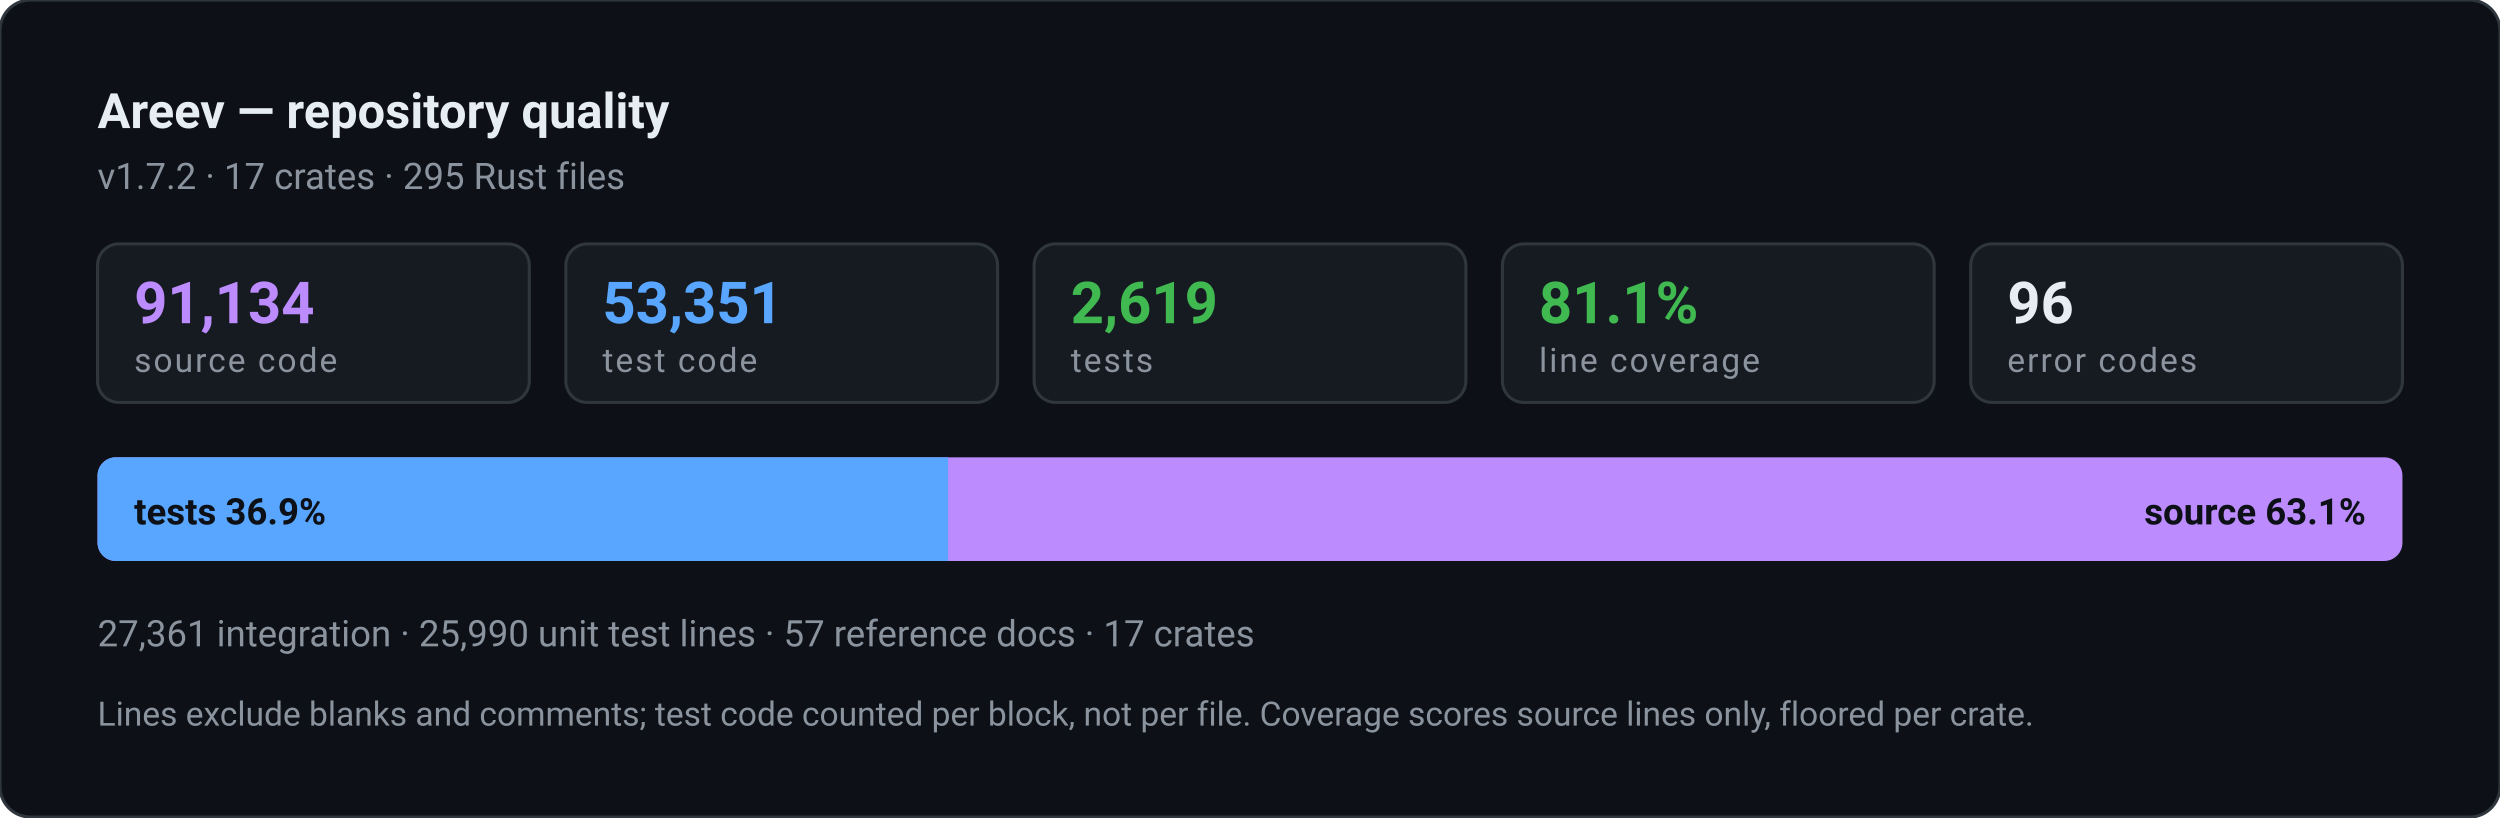
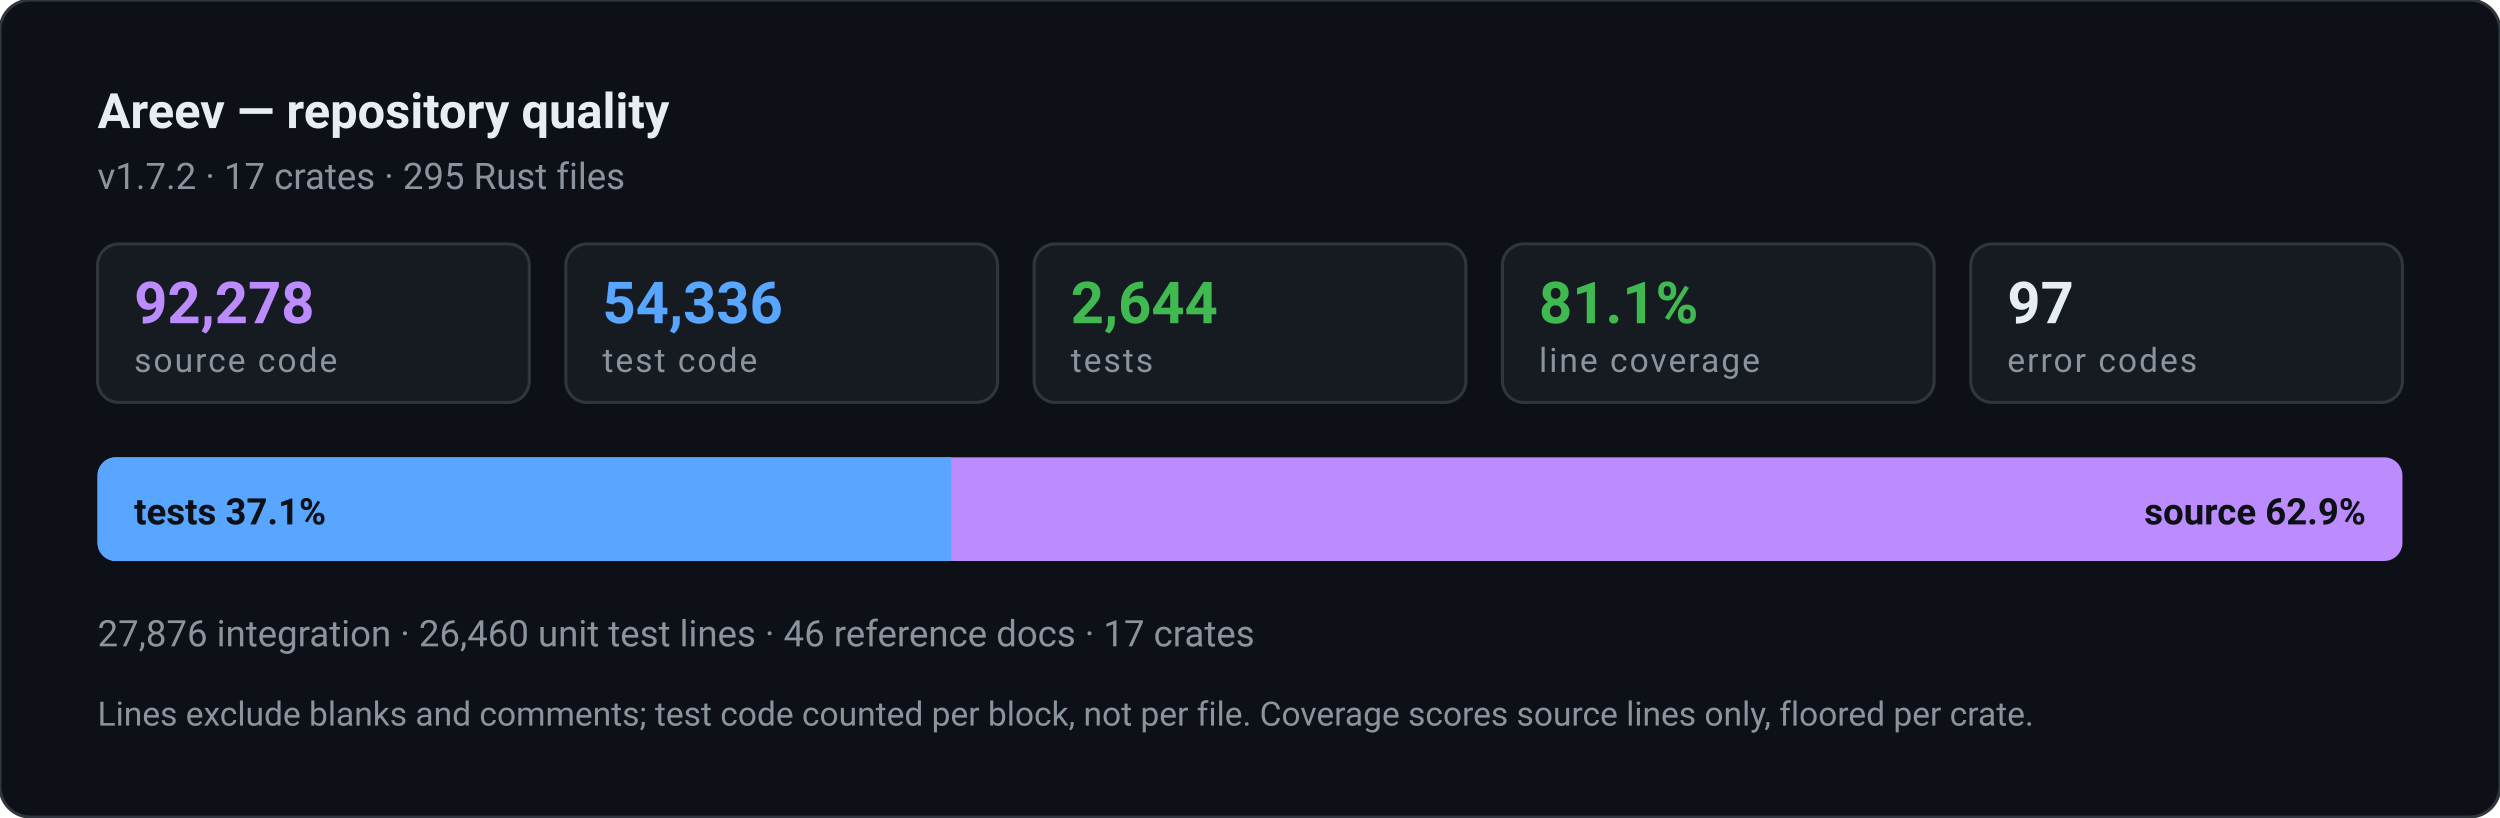
- <svg xmlns="http://www.w3.org/2000/svg" width="820" height="268" viewBox="0 0 820 268" role="img" aria-label="Areev repository quality: 53,351 lines of test code against 91,134 lines of source, 2,619 tests, 81.1% line coverage">
+ <svg xmlns="http://www.w3.org/2000/svg" width="820" height="268" viewBox="0 0 820 268" role="img" aria-label="Areev repository quality: 54,336 lines of test code against 92,278 lines of source, 2,644 tests, 81.1% line coverage">
  <style>text{font-family:ui-sans-serif,-apple-system,"Segoe UI",Roboto,Helvetica,Arial,sans-serif}.n{font-weight:700;font-variant-numeric:tabular-nums}.l{font-size:11px;letter-spacing:.06em;text-transform:uppercase}</style>
  <rect width="820" height="268" rx="10" fill="#0d1117" stroke="#30363d" />
  <text x="32" y="42" class="n" font-size="16" fill="#e6edf3">Areev — repository quality</text>
  <text x="32" y="62" font-size="12" fill="#8b949e">v1.7.2 · 17 crates · 295 Rust files</text>
  <rect x="32.0" y="80" width="141.6" height="52" rx="7" fill="#161b22" stroke="#30363d" />
-   <text x="44.0" y="106" class="n" font-size="19" fill="#bc8cff">91,134</text>
+   <text x="44.0" y="106" class="n" font-size="19" fill="#bc8cff">92,278</text>
  <text x="44.0" y="122" class="l" fill="#8b949e">source code</text>
  <rect x="185.6" y="80" width="141.6" height="52" rx="7" fill="#161b22" stroke="#30363d" />
-   <text x="197.6" y="106" class="n" font-size="19" fill="#58a6ff">53,351</text>
+   <text x="197.6" y="106" class="n" font-size="19" fill="#58a6ff">54,336</text>
  <text x="197.6" y="122" class="l" fill="#8b949e">test code</text>
  <rect x="339.2" y="80" width="141.6" height="52" rx="7" fill="#161b22" stroke="#30363d" />
-   <text x="351.2" y="106" class="n" font-size="19" fill="#3fb950">2,619</text>
+   <text x="351.2" y="106" class="n" font-size="19" fill="#3fb950">2,644</text>
  <text x="351.2" y="122" class="l" fill="#8b949e">tests</text>
  <rect x="492.8" y="80" width="141.6" height="52" rx="7" fill="#161b22" stroke="#30363d" />
  <text x="504.8" y="106" class="n" font-size="19" fill="#3fb950">81.1%</text>
  <text x="504.8" y="122" class="l" fill="#8b949e">line coverage</text>
  <rect x="646.4" y="80" width="141.6" height="52" rx="7" fill="#161b22" stroke="#30363d" />
-   <text x="658.4" y="106" class="n" font-size="19" fill="#e6edf3">96</text>
+   <text x="658.4" y="106" class="n" font-size="19" fill="#e6edf3">97</text>
  <text x="658.4" y="122" class="l" fill="#8b949e">error codes</text>
  <rect x="32" y="150" width="756" height="34" rx="6" fill="#bc8cff" />
-   <path d="M32 156a6 6 0 0 1 6-6h273v34h-273a6 6 0 0 1-6-6z" fill="#58a6ff" />
-   <text x="44" y="172" class="n" font-size="12" fill="#0d1117">tests 36.9%</text>
-   <text x="776" y="172" class="n" font-size="12" fill="#0d1117" text-anchor="end">source 63.1%</text>
-   <text x="32" y="212" font-size="12" fill="#8b949e">27,361 integration · 25,990 unit test lines · 57 reference docs · 17 crates</text>
+   <path d="M32 156a6 6 0 0 1 6-6h274v34h-274a6 6 0 0 1-6-6z" fill="#58a6ff" />
+   <text x="44" y="172" class="n" font-size="12" fill="#0d1117">tests 37.1%</text>
+   <text x="776" y="172" class="n" font-size="12" fill="#0d1117" text-anchor="end">source 62.9%</text>
+   <text x="32" y="212" font-size="12" fill="#8b949e">27,876 integration · 26,460 unit test lines · 46 reference docs · 17 crates</text>
  <text x="32" y="238" font-size="11" fill="#8b949e">Lines exclude blanks and comments; test code counted per block, not per file. Coverage scores source lines only, floored per crate.</text>
</svg>
